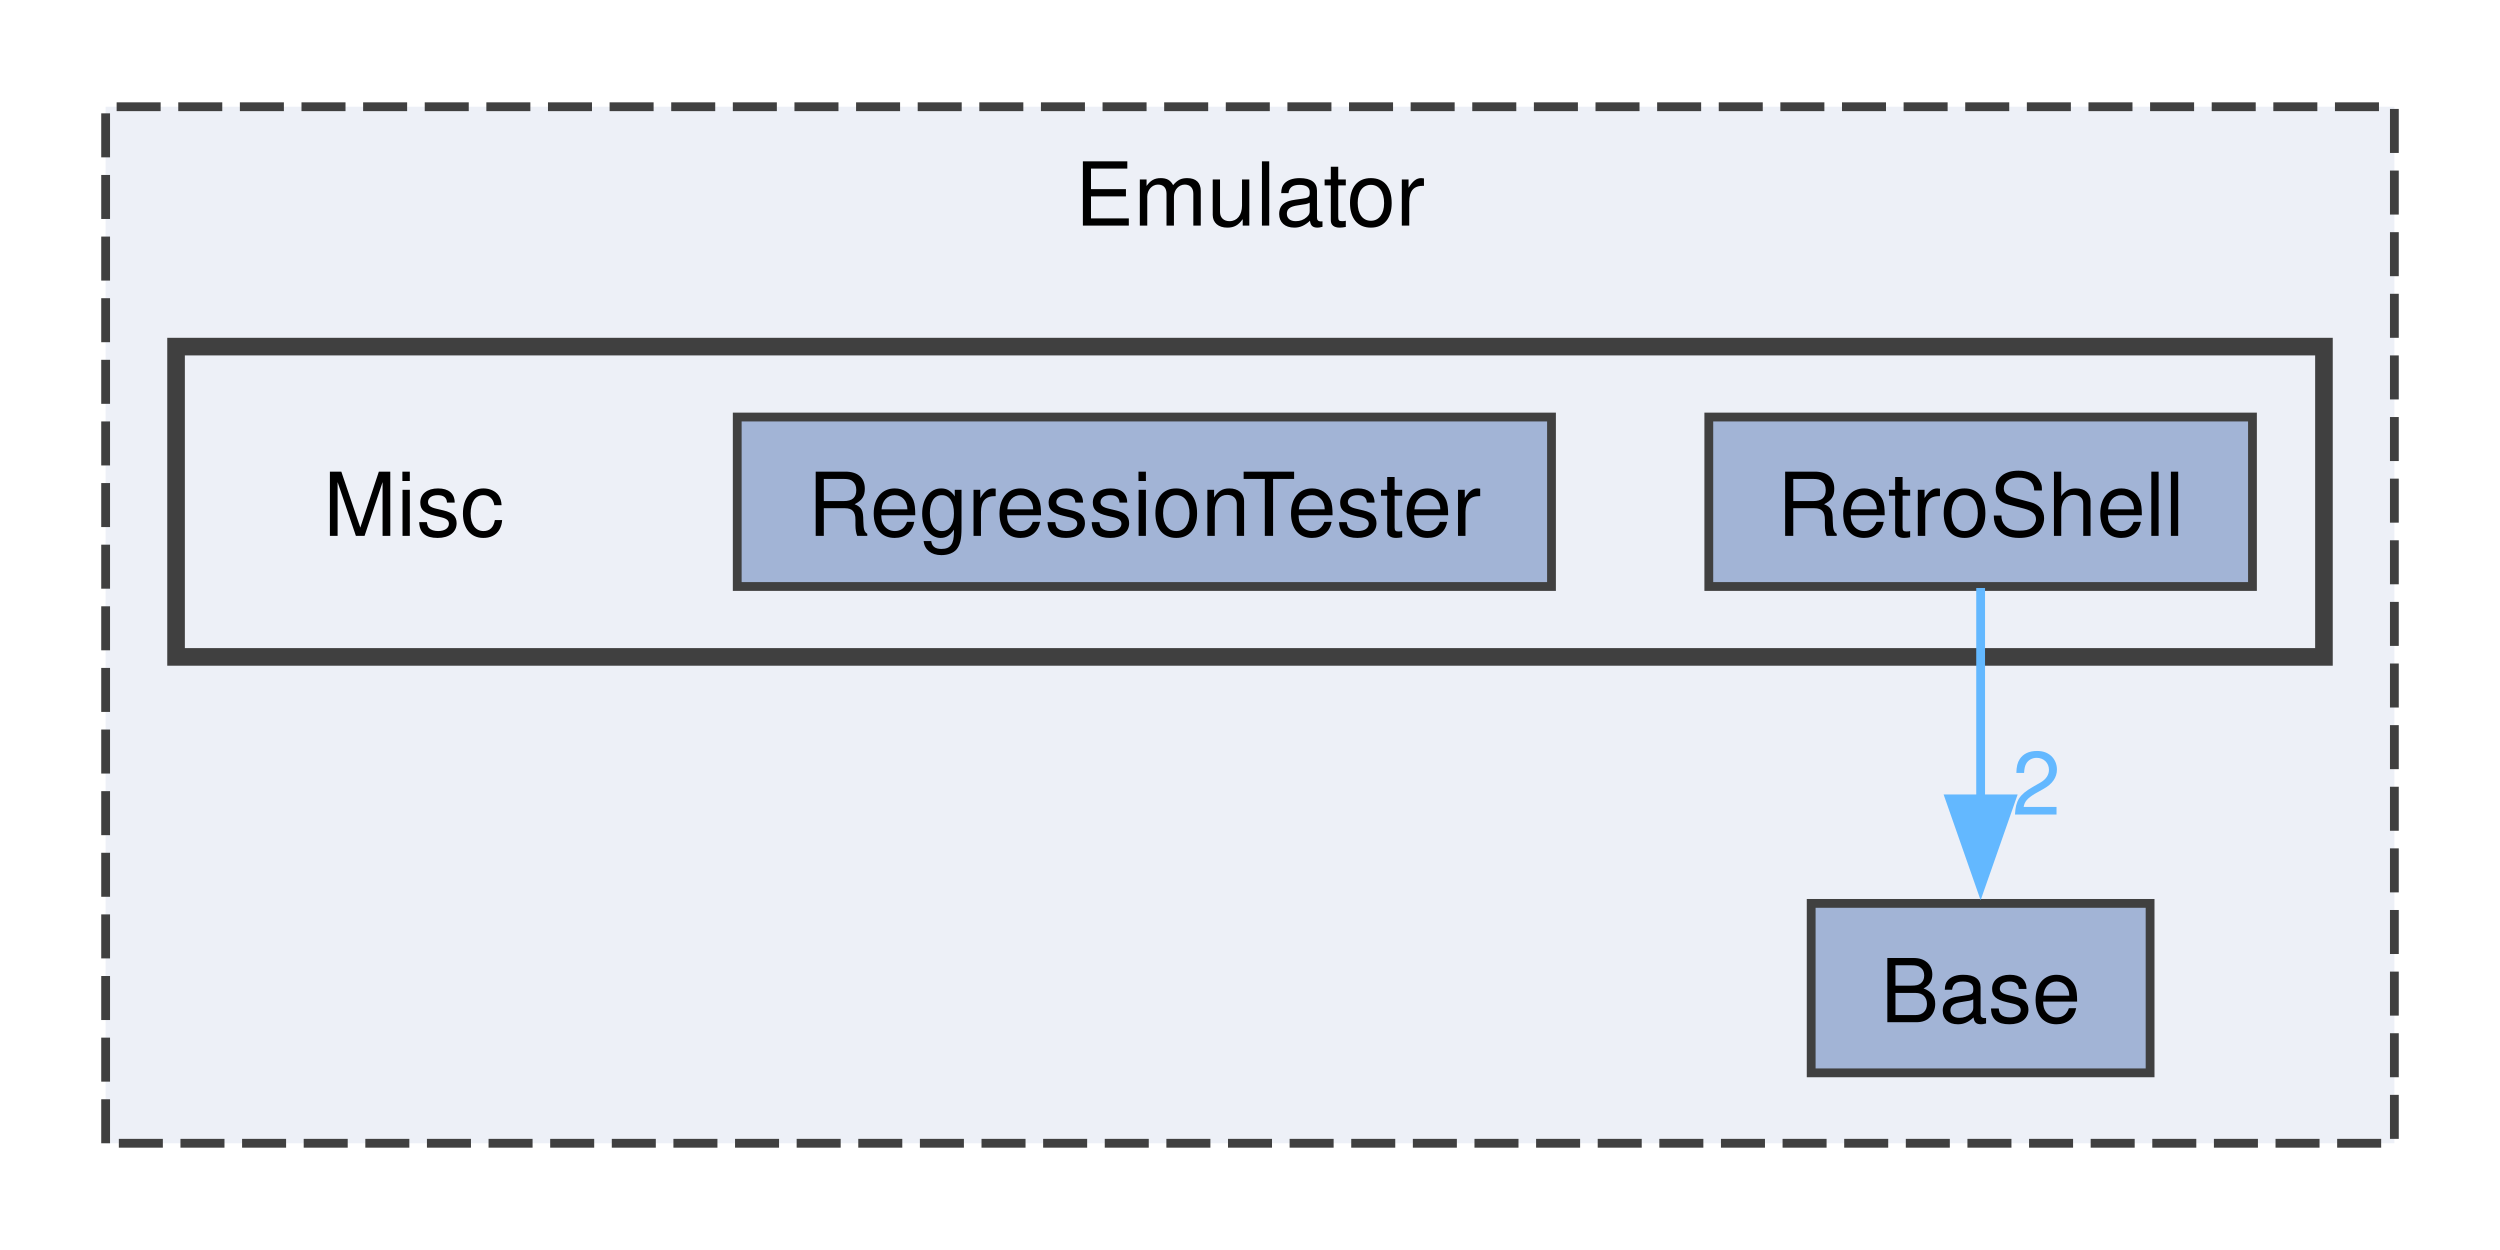
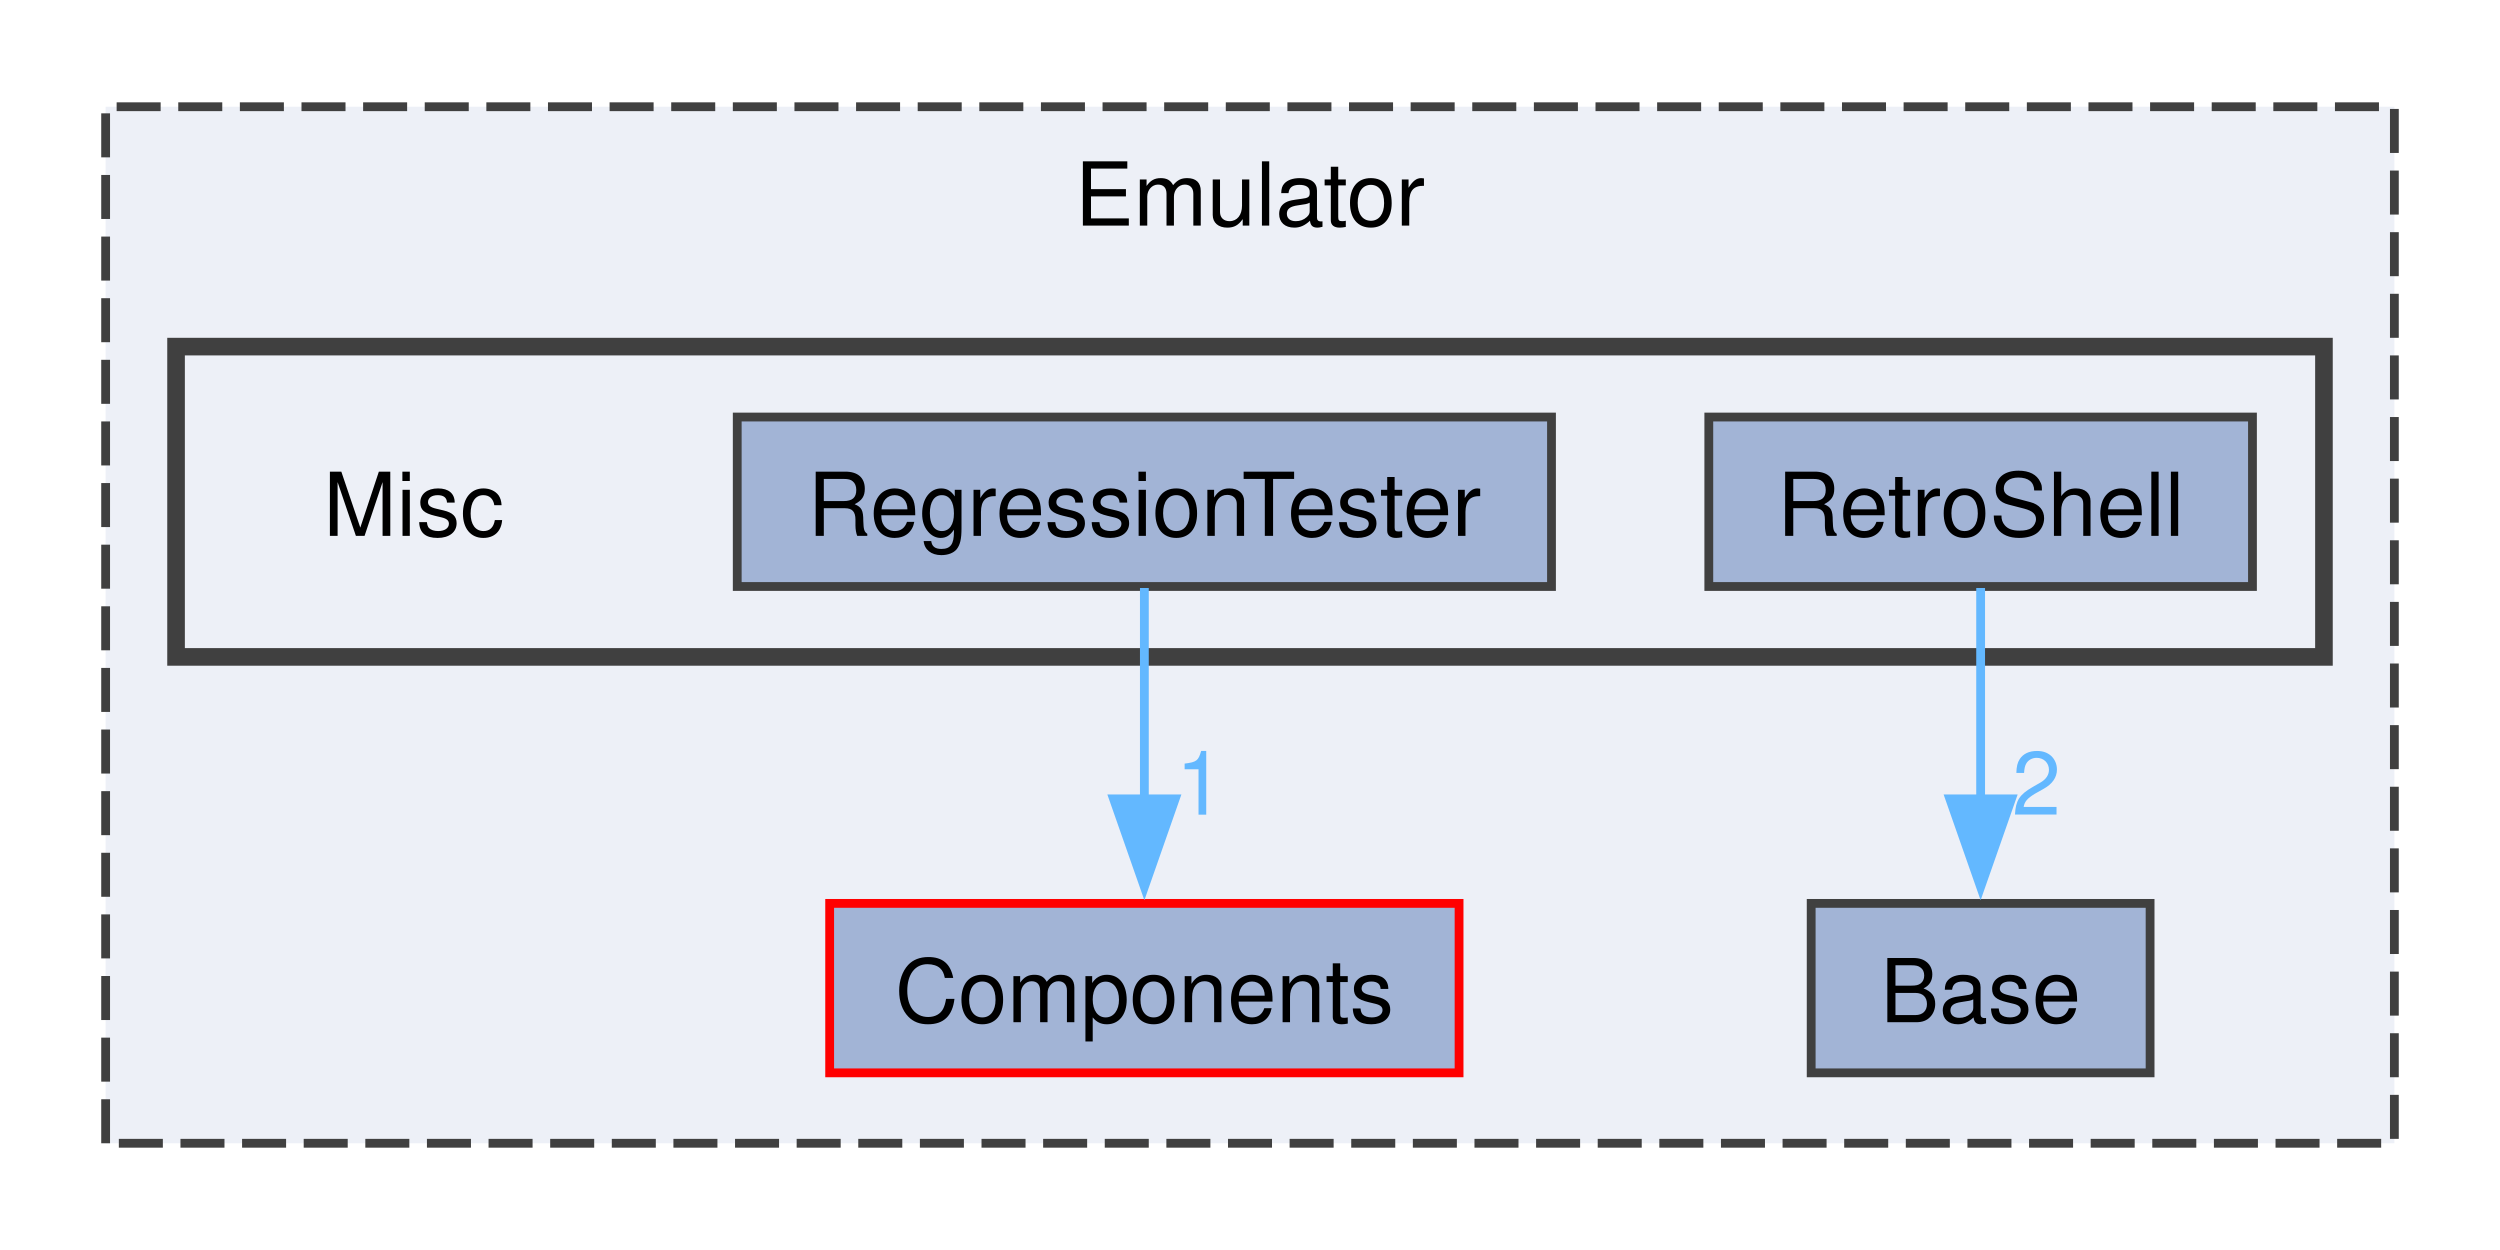
<svg xmlns="http://www.w3.org/2000/svg" xmlns:xlink="http://www.w3.org/1999/xlink" width="284pt" height="142pt" viewBox="0.00 0.00 284.00 141.75">
  <g id="graph0" class="graph" transform="scale(1 1) rotate(0) translate(4 137.75)">
    <g id="clust1" class="cluster">
      <g id="a_clust1">
        <a xlink:href="dir_3eca51afc31ab9312b29b4249736bc7a.html" target="_top" xlink:title="Emulator">
          <polygon fill="#edf0f7" stroke="#404040" stroke-dasharray="5,2" points="8,-8 8,-125.75 268,-125.75 268,-8 8,-8" />
          <text text-anchor="middle" x="138" y="-112.25" font-family="Helvetica,sans-Serif" font-size="10.00">Emulator</text>
        </a>
      </g>
    </g>
    <g id="clust2" class="cluster">
      <g id="a_clust2">
        <a xlink:href="dir_58a291701bf16a57ae56b95613394650.html" target="_top">
          <polygon fill="#edf0f7" stroke="#404040" stroke-width="2" points="16,-63.25 16,-98.5 260,-98.5 260,-63.25 16,-63.25" />
        </a>
      </g>
    </g>
    <g id="node1" class="node">
      <g id="a_node1">
+         <a xlink:href="dir_f1dd3ab951341472f6f0525fe7f46f05.html" target="_top" xlink:title="Components">
+           <polygon fill="#a2b4d6" stroke="red" points="161.75,-35.25 90.25,-35.25 90.25,-16 161.75,-16 161.75,-35.25" />
+           <text text-anchor="middle" x="126" y="-21.75" font-family="Helvetica,sans-Serif" font-size="10.00">Components</text>
+         </a>
+       </g>
+     </g>
+     <g id="node2" class="node">
+       <g id="a_node2">
        <a xlink:href="dir_9110424d8d329f8b6a25ed0145171490.html" target="_top" xlink:title="Base">
          <polygon fill="#a2b4d6" stroke="#404040" points="240.25,-35.25 201.75,-35.25 201.75,-16 240.25,-16 240.25,-35.25" />
          <text text-anchor="middle" x="221" y="-21.75" font-family="Helvetica,sans-Serif" font-size="10.00">Base</text>
        </a>
      </g>
    </g>
-     <g id="node2" class="node">
+     <g id="node3" class="node">
      <text text-anchor="middle" x="43" y="-77" font-family="Helvetica,sans-Serif" font-size="10.00">Misc</text>
    </g>
-     <g id="node3" class="node">
-       <g id="a_node3">
+     <g id="node4" class="node">
+       <g id="a_node4">
        <a xlink:href="dir_6b79b23ee49a90c4b025118d2044bedb.html" target="_top" xlink:title="RegressionTester">
          <polygon fill="#a2b4d6" stroke="#404040" points="172.25,-90.5 79.75,-90.5 79.75,-71.25 172.25,-71.25 172.25,-90.5" />
          <text text-anchor="middle" x="126" y="-77" font-family="Helvetica,sans-Serif" font-size="10.00">RegressionTester</text>
        </a>
      </g>
    </g>
-     <g id="node4" class="node">
-       <g id="a_node4">
+     <g id="edge1" class="edge">
+       <g id="a_edge1">
+         <a xlink:href="dir_000021_000003.html" target="_top">
+           <path fill="none" stroke="#63b8ff" d="M126,-71.08C126,-64.57 126,-55.42 126,-47.12" />
+           <polygon fill="#63b8ff" stroke="#63b8ff" points="129.5,-47.12 126,-37.12 122.5,-47.12 129.5,-47.12" />
+         </a>
+       </g>
+       <g id="a_edge1-headlabel">
+         <a xlink:href="dir_000021_000003.html" target="_top" xlink:title="1">
+           <text text-anchor="middle" x="132.34" y="-45.33" font-family="Helvetica,sans-Serif" font-size="10.00" fill="#63b8ff">1</text>
+         </a>
+       </g>
+     </g>
+     <g id="node5" class="node">
+       <g id="a_node5">
        <a xlink:href="dir_0dd59c5f49641b314d973c931e79776b.html" target="_top" xlink:title="RetroShell">
          <polygon fill="#a2b4d6" stroke="#404040" points="251.88,-90.5 190.12,-90.5 190.12,-71.25 251.88,-71.25 251.88,-90.5" />
          <text text-anchor="middle" x="221" y="-77" font-family="Helvetica,sans-Serif" font-size="10.00">RetroShell</text>
        </a>
      </g>
    </g>
-     <g id="edge1" class="edge">
-       <g id="a_edge1">
+     <g id="edge2" class="edge">
+       <g id="a_edge2">
        <a xlink:href="dir_000023_000000.html" target="_top">
          <path fill="none" stroke="#63b8ff" d="M221,-71.08C221,-64.57 221,-55.42 221,-47.12" />
          <polygon fill="#63b8ff" stroke="#63b8ff" points="224.5,-47.12 221,-37.12 217.5,-47.12 224.5,-47.12" />
        </a>
      </g>
-       <g id="a_edge1-headlabel">
+       <g id="a_edge2-headlabel">
        <a xlink:href="dir_000023_000000.html" target="_top" xlink:title="2">
          <text text-anchor="middle" x="227.34" y="-45.33" font-family="Helvetica,sans-Serif" font-size="10.00" fill="#63b8ff">2</text>
        </a>
      </g>
    </g>
  </g>
</svg>
